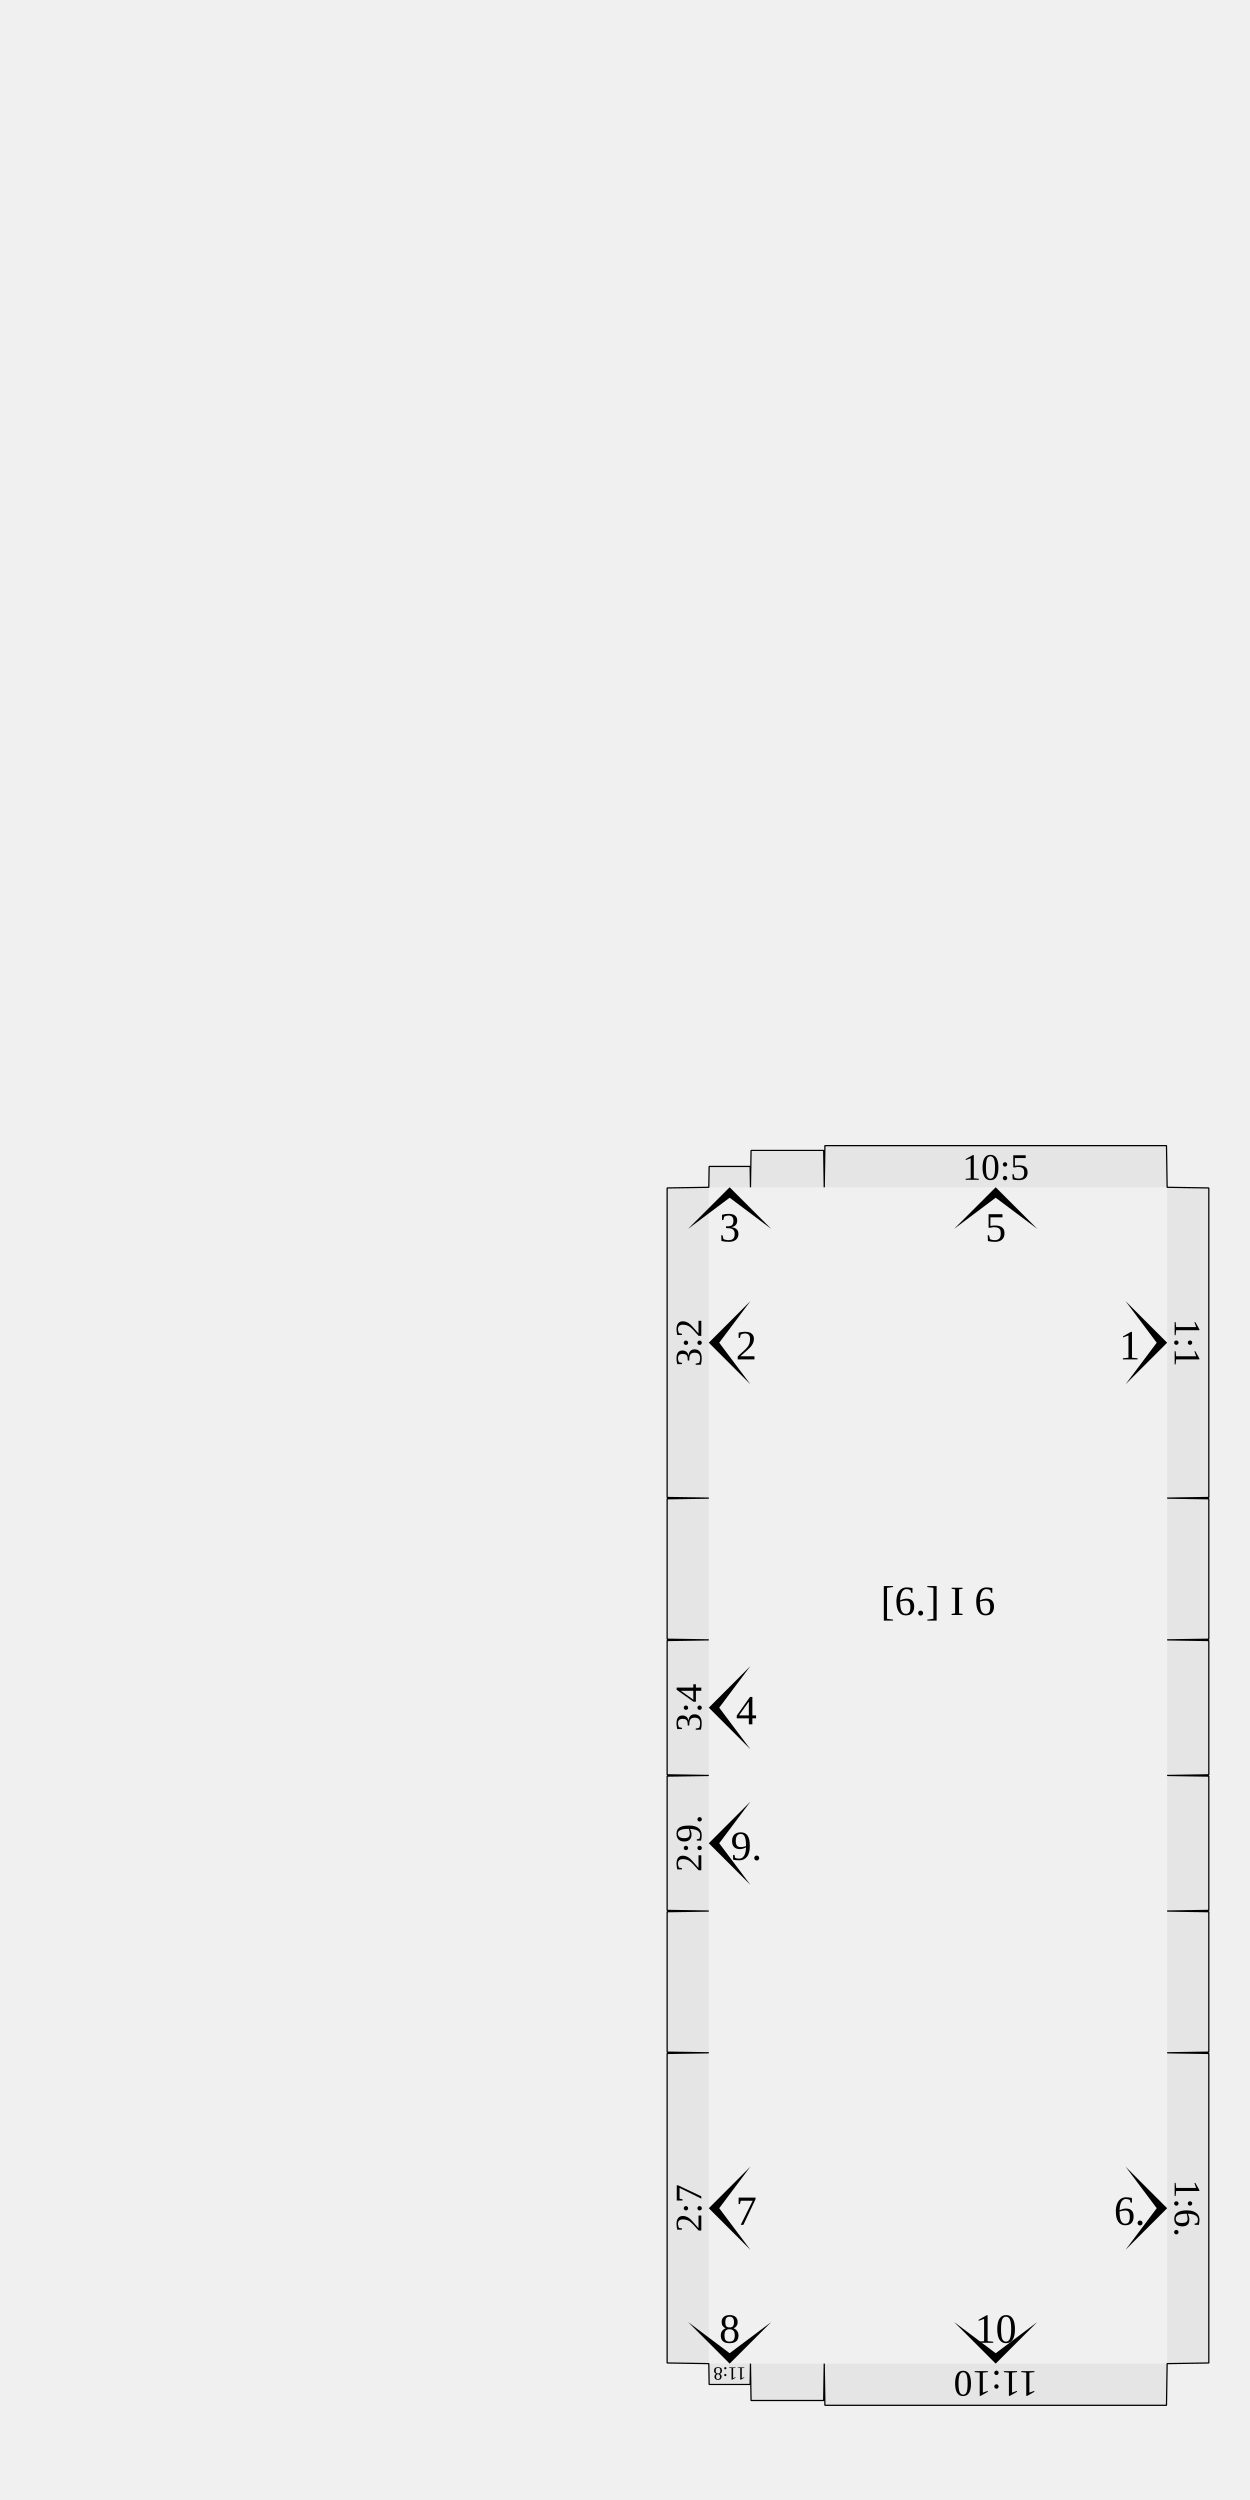
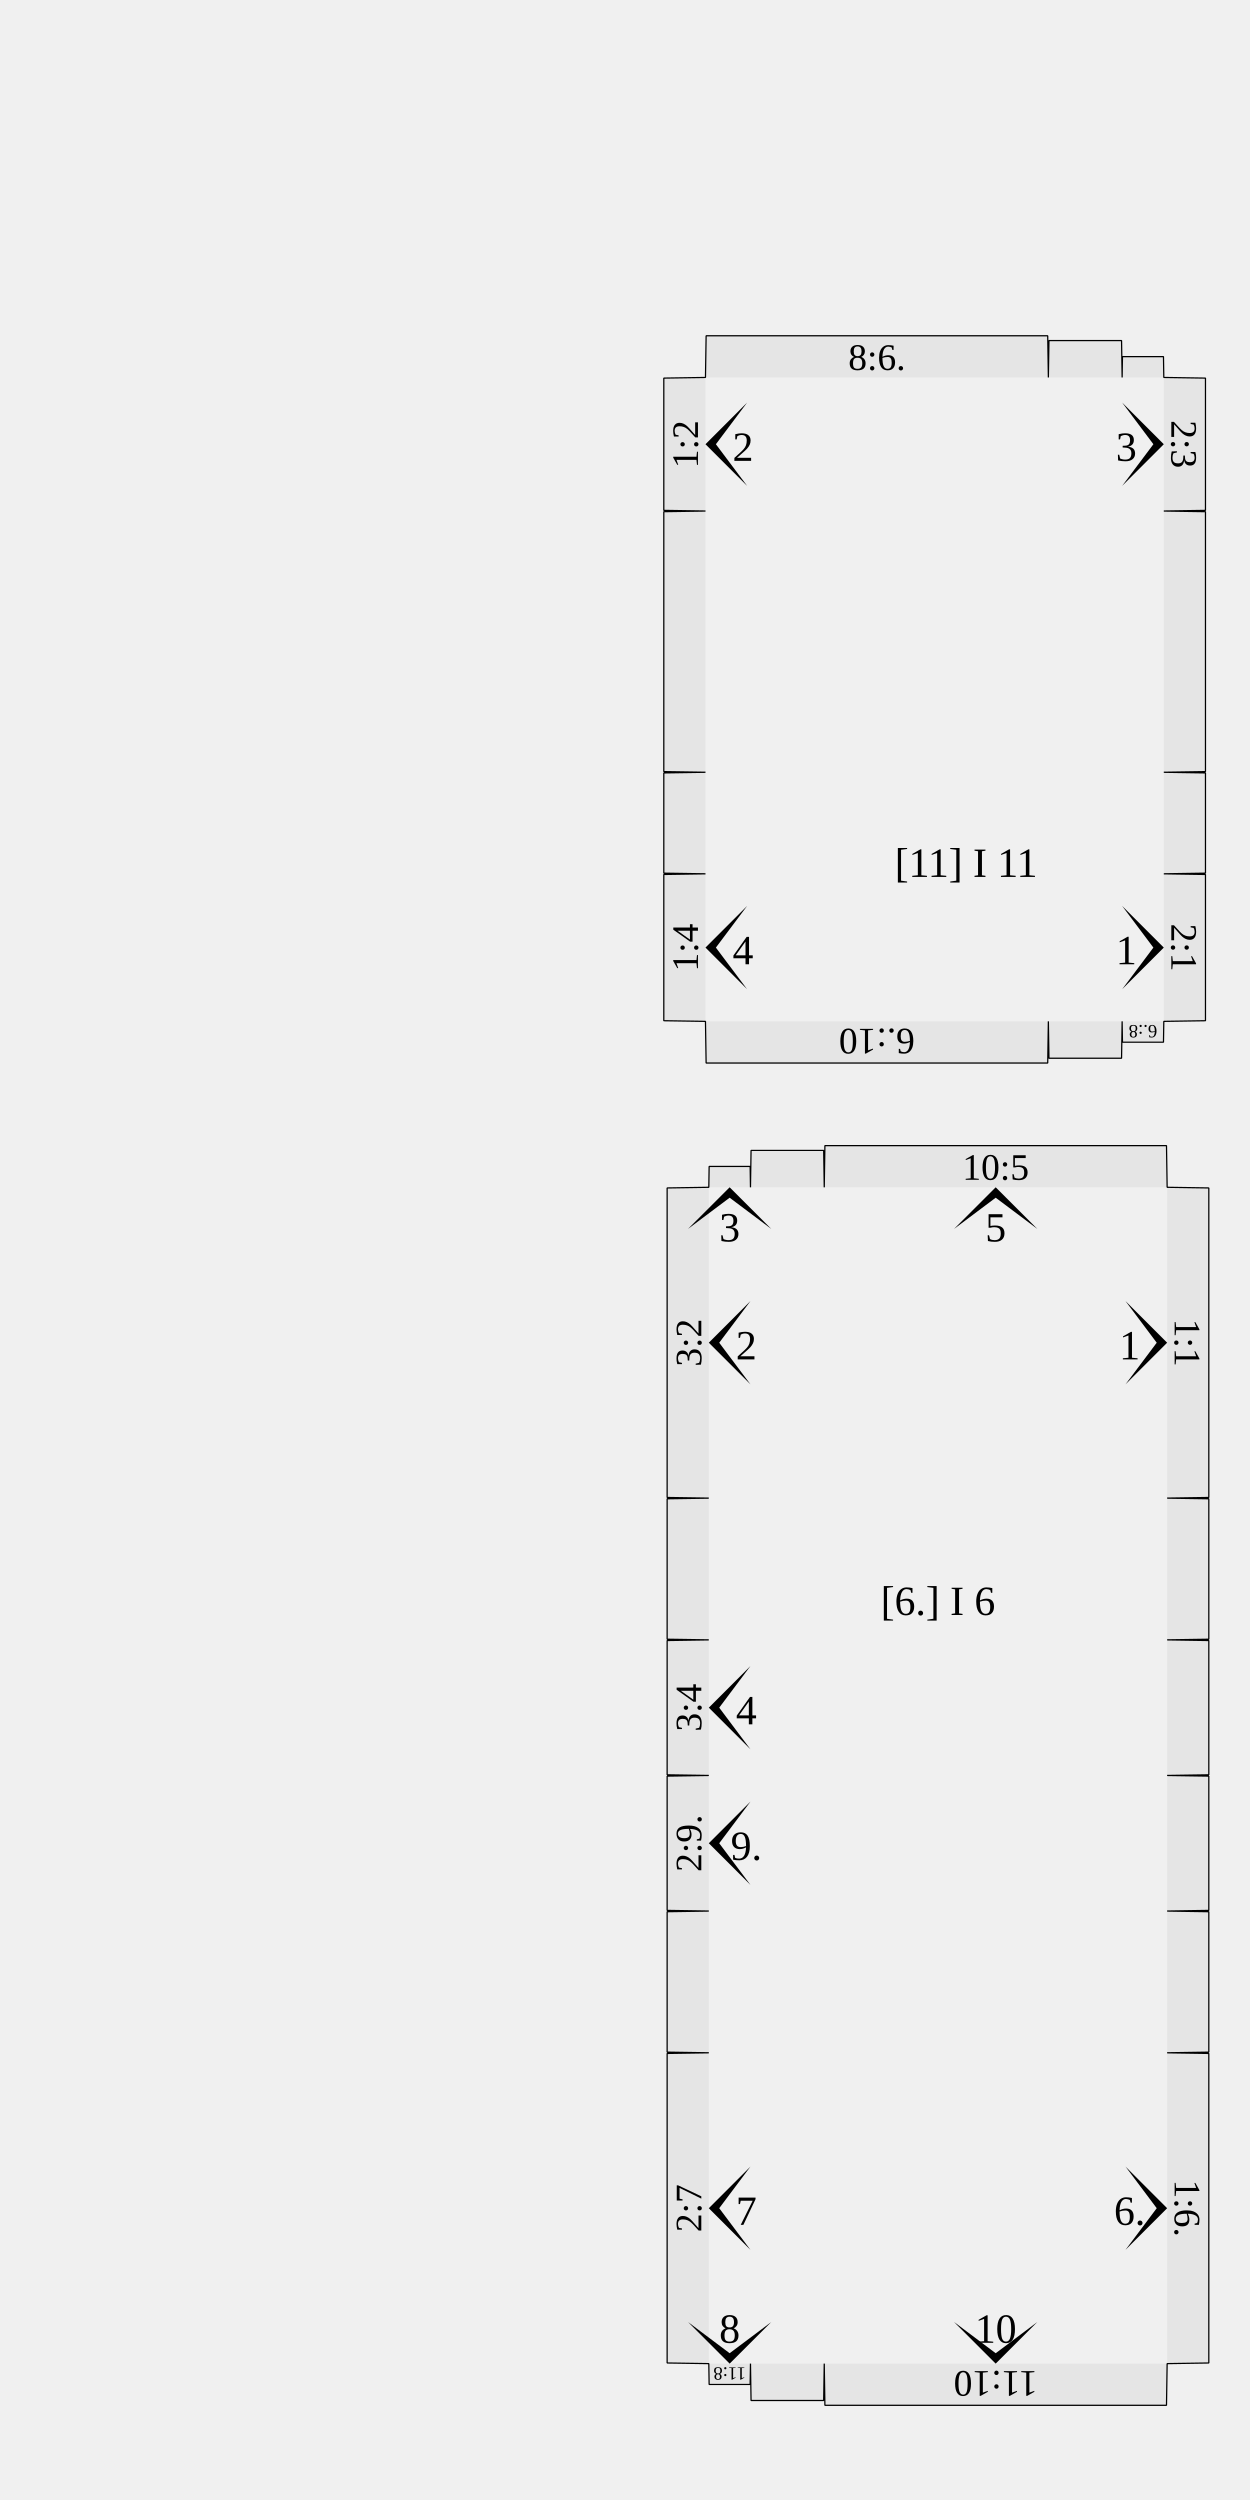
<svg xmlns="http://www.w3.org/2000/svg" version="1.1" width="300.00mm" height="600.00mm" viewBox="0 0 300.00 600.00" id="svg932">
  <defs id="defs936" />
  <style type="text/css" id="style824">
    path {
        fill: none;
        stroke-linecap: butt;
        stroke-linejoin: bevel;
        stroke-dasharray: none;
    }
    path.outer {
        stroke: #000000;
        stroke-dasharray: none;
        stroke-dashoffset: 0;
        stroke-width: 0.3;
        stroke-opacity: 1.0;
    }
    path.convex {
        stroke: #000000;
        stroke-dasharray: 0.50,1.00;
        stroke-dashoffset:0;
        stroke-width:0.2;
        stroke-opacity: 1.0
    }
    path.concave {
        stroke: #000000;
        stroke-dasharray: 1.00,0.50,0.20,0.50;
        stroke-dashoffset: 0;
        stroke-width: 0.2;
        stroke-opacity: 1.0
    }
    path.freestyle {
        stroke: #000000;
        stroke-dasharray: none;
        stroke-dashoffset: 0;
        stroke-width: 0.2;
        stroke-opacity: 1.0
    }
    path.outer_background {
        stroke: #ffffff;
        stroke-opacity: 1.0;
        stroke-width: 0.5
    }
    path.inner_background {
        stroke: #ffffff;
        stroke-opacity: 1.0;
        stroke-width: 0.2
    }
    path.sticker {
        fill: #e5e5e5;
        stroke: none;
        fill-opacity: 1.0;
    }
    path.arrow {
        fill: #000000;
    }
    text {
        font-style: normal;
        fill: #000000;
        fill-opacity: 1.0;
        stroke: none;
    }
    text, tspan {
        text-anchor:middle;
    }
    </style>
  <g id="g2304" transform="translate(153.1137,-3.727673)">
    <text style="font-size:10px" id="text1645" x="72" y="391.331">
      <tspan id="tspan1643">[6.] I 6</tspan>
    </text>
    <path class="sticker" d="m 127,288.677 10,0.157 3e-5,74.287 -10,0.157 z m -110,74.602 -10,-0.157 -7e-6,-74.287 10,-0.157 z m -7e-6,-74.602 0.079,-5 9.843,3e-5 0.079,5 z m 10,3e-5 0.139,-8.853 h 17.427 l 0.139,8.853 z m 100,108.619 10,0.157 3e-5,32.228 -10,0.157 z m -110,32.543 -10,-0.157 -7e-6,-32.228 10,-0.157 z m -7e-6,-32.543 -10,-0.157 -3.8e-5,-33.703 10,-0.157 z M 127,363.279 137,363.436 l 1e-5,33.703 -10,0.157 z m -82.295,-74.602 0.157,-10 81.981,-6e-5 0.157,10 z m 82.295,207.721 10,0.157 2e-5,74.288 -10,0.157 z m -110,74.602 -10,-0.157 -4.5e-5,-74.288 10,-0.157 z m 10,-2e-5 -0.079,5 -9.843,3e-5 -0.079,-5 z m 17.705,0 -0.139,8.853 H 27.139 l -0.139,-8.853 z m 82.295,-141.161 10,0.157 2e-5,32.228 -10,0.157 z m -110,32.543 -10,-0.157 -1.5e-5,-32.228 10,-0.157 z m 7e-6,34.017 -10,-0.157 -7e-6,-33.703 10,-0.157 z m 110,-34.017 10,0.157 1e-5,33.703 -10,0.157 z m 5e-5,108.619 -0.157,10 H 44.862 l -0.157,-10 z" id="path1647" />
    <path class="outer" d="m 137,397.453 3e-5,32.228 -10,0.157 10,0.157 2e-5,32.228 -10,0.157 10,0.157 1e-5,33.703 -10,0.157 10,0.157 2e-5,74.288 -10,0.157 -0.157,10 H 44.862 l -0.157,-10 -0.139,8.853 H 27.139 l -0.139,-8.853 -0.079,5 -9.843,3e-5 -0.079,-5 -10,-0.157 -4.5e-5,-74.288 10,-0.157 -10,-0.157 -7e-6,-33.703 10,-0.157 -10,-0.157 -1.5e-5,-32.228 10,-0.157 -10,-0.157 -7e-6,-32.228 10,-0.157 -10,-0.157 -3.8e-5,-33.703 10,-0.157 -10,-0.157 -7e-6,-74.287 L 17,288.677 l 0.079,-5 9.843,3e-5 0.079,5 0.139,-8.853 h 17.427 l 0.139,8.853 0.157,-10 81.981,-6e-5 0.157,10 10,0.157 3e-5,74.287 -10,0.157 10,0.157 1e-5,33.703 -10,0.157 z" id="path1649" />
    <g id="g1657">
      <path transform="matrix(4e-6,10,-10,4e-6,127,325.9783)" class="arrow" d="M 0,0 1,1 0,0.25 -1,1 Z" id="path1651" />
      <text transform="translate(118,329.9783)" style="font-size:10px" id="text1655">
        <tspan id="tspan1653">1</tspan>
      </text>
    </g>
    <text transform="rotate(90)" style="font-size:9px" id="text1661" x="325.978" y="-128.8">
      <tspan id="tspan1659">1:1</tspan>
    </text>
    <g id="g1669">
      <path transform="matrix(-1e-6,-10,10,-1e-6,17,325.9783)" class="arrow" d="M 0,0 1,1 0,0.25 -1,1 Z" id="path1663" />
      <text transform="translate(26,329.9783)" style="font-size:10px" id="text1667">
        <tspan id="tspan1665">2</tspan>
      </text>
    </g>
    <text transform="rotate(-90)" style="font-size:9px" id="text1673" x="-325.978" y="15.2">
      <tspan id="tspan1671">3:2</tspan>
    </text>
    <g id="g1681">
      <path transform="matrix(10,2.6e-5,-2.6e-5,10,22,288.6775)" class="arrow" d="M 0,0 1,1 0,0.25 -1,1 Z" id="path1675" />
      <text transform="translate(21.99997,301.6775)" style="font-size:10px" id="text1679">
        <tspan id="tspan1677">3</tspan>
      </text>
    </g>
    <g id="g1693">
      <path transform="matrix(-4e-6,-10,10,-4e-6,17.00005,413.5674)" class="arrow" d="M 0,0 1,1 0,0.25 -1,1 Z" id="path1687" />
      <text transform="translate(26.00005,417.5674)" style="font-size:10px" id="text1691">
        <tspan id="tspan1689">4</tspan>
      </text>
    </g>
    <text transform="rotate(-90)" style="font-size:9px" id="text1697" x="-413.567" y="15.2">
      <tspan id="tspan1695">3:4</tspan>
    </text>
    <g id="g1705">
      <path transform="matrix(10,-8e-6,8e-6,10,85.85258,288.6775)" class="arrow" d="M 0,0 1,1 0,0.25 -1,1 Z" id="path1699" />
      <text transform="translate(85.85259,301.6775)" style="font-size:10px" id="text1703">
        <tspan id="tspan1701">5</tspan>
      </text>
    </g>
    <text style="font-size:9px" id="text1709" x="85.853" y="286.877">
      <tspan id="tspan1707">10:5</tspan>
    </text>
    <g id="g1717">
      <path transform="matrix(4e-6,10,-10,4e-6,127.0001,533.6991)" class="arrow" d="M 0,0 1,1 0,0.25 -1,1 Z" id="path1711" />
      <text transform="translate(118.0001,537.6991)" style="font-size:10px" id="text1715">
        <tspan id="tspan1713">6.</tspan>
      </text>
    </g>
    <text transform="rotate(90)" style="font-size:9px" id="text1721" x="533.699" y="-128.8">
      <tspan id="tspan1719">1:6.</tspan>
    </text>
    <g id="g1729">
      <path transform="matrix(-6e-6,-10,10,-6e-6,17.0001,533.6991)" class="arrow" d="M 0,0 1,1 0,0.25 -1,1 Z" id="path1723" />
      <text transform="translate(26.0001,537.6991)" style="font-size:10px" id="text1727">
        <tspan id="tspan1725">7</tspan>
      </text>
    </g>
    <text transform="rotate(-90)" style="font-size:9px" id="text1733" x="-533.699" y="15.2">
      <tspan id="tspan1731">2:7</tspan>
    </text>
    <g id="g1741">
      <path transform="matrix(-10,3.4e-5,-3.4e-5,-10,22.00012,571)" class="arrow" d="M 0,0 1,1 0,0.25 -1,1 Z" id="path1735" />
      <text transform="translate(22.00009,566)" style="font-size:10px" id="text1739">
        <tspan id="tspan1737">8</tspan>
      </text>
    </g>
    <text transform="rotate(179.9998)" style="font-size:4.5px" id="text1745" x="-21.998" y="-571.9">
      <tspan id="tspan1743">11:8</tspan>
    </text>
    <g id="g1753">
      <path transform="matrix(-4e-6,-10,10,-4e-6,17.00006,446.11)" class="arrow" d="M 0,0 1,1 0,0.25 -1,1 Z" id="path1747" />
      <text transform="translate(26.00006,450.11)" style="font-size:10px" id="text1751">
        <tspan id="tspan1749">9.</tspan>
      </text>
    </g>
    <text transform="rotate(-90)" style="font-size:9px" id="text1757" x="-446.11" y="15.2">
      <tspan id="tspan1755">2:9.</tspan>
    </text>
    <g id="g1765">
      <path transform="matrix(-10,0,0,-10,85.85271,571)" class="arrow" d="M 0,0 1,1 0,0.25 -1,1 Z" id="path1759" />
      <text transform="translate(85.85271,566)" style="font-size:10px" id="text1763">
        <tspan id="tspan1761">10</tspan>
      </text>
    </g>
    <text transform="scale(-1)" style="font-size:9px" id="text1769" x="-85.853" y="-572.8">
      <tspan id="tspan1767">11:10</tspan>
    </text>
  </g>
+   <g id="g2276" transform="translate(-165.3178,16.30823)">
+     <text style="font-size:10px" id="text1628" x="397.178" y="194.149">
+       <tspan id="tspan1626">[11] I 11</tspan>
+     </text>
+     <path class="sticker" d="m 444.631,193.407 10,0.157 5e-5,35.1 -10,0.157 z m -110,0 -10,-0.157 v -24.059 l 10,-0.157 z m 110,-87.07 10,0.157 -3e-5,62.382 -10,0.157 z m -110,-6e-5 -10,-0.157 1e-5,-31.744 10,-0.157 z m -2e-5,62.697 -10,-0.157 v -62.382 l 10,-0.157 z m 110,0 10,0.157 v 24.059 l -10,0.157 z m 5e-5,-94.755 10,0.157 -2e-5,31.744 -10,0.157 z m -110,-6e-5 0.157,-10 h 81.981 l 0.157,10 z m 110,154.543 -0.079,5 -9.843,3e-5 -0.079,-5 z m -10,6e-5 -0.139,8.853 -17.427,-6e-5 -0.139,-8.853 z m 3e-5,-154.543 0.079,-5 h 9.843 l 0.079,5 z m -100,154.543 -10,-0.157 v -35.1 l 10,-0.157 z m 82.295,-154.543 0.139,-8.853 h 17.427 l 0.139,8.853 z m -3e-5,154.543 -0.157,10 -81.981,-3e-5 -0.157,-10 z" id="path1630" />
+     <path class="outer" d="m 454.631,193.564 5e-5,35.1 -10,0.157 -0.079,5 -9.843,3e-5 -0.079,-5 -0.139,8.853 -17.427,-6e-5 -0.139,-8.853 -0.157,10 -81.981,-3e-5 -0.157,-10 -10,-0.157 v -35.1 l 10,-0.157 -10,-0.157 v -24.059 l 10,-0.157 -10,-0.157 v -62.382 l 10,-0.157 -10,-0.157 1e-5,-31.744 10,-0.157 0.157,-10 h 81.981 l 0.157,10 0.139,-8.853 h 17.427 l 0.139,8.853 0.079,-5 h 9.843 l 0.079,5 10,0.157 -2e-5,31.744 -10,0.157 10,0.157 -3e-5,62.382 -10,0.157 10,0.157 v 24.059 l -10,0.157 z" id="path1632" />
+     <g id="g1640" transform="translate(183.6209)">
+       <path transform="matrix(6e-6,10,-10,6e-6,261.0101,211.1139)" class="arrow" d="M 0,0 1,1 0,0.25 -1,1 Z" id="path1634" />
+       <text transform="translate(252.0101,215.1139)" style="font-size:10px" id="text1638">
+         <tspan id="tspan1636">1</tspan>
+       </text>
+     </g>
+     <text transform="rotate(90)" style="font-size:9px" id="text1644" x="211.114" y="-446.431">
+       <tspan id="tspan1642">2:1</tspan>
+     </text>
+     <g id="g1652" transform="translate(183.6209)">
+       <path transform="matrix(3e-6,-10,10,3e-6,151.0101,90.30729)" class="arrow" d="M 0,0 1,1 0,0.25 -1,1 Z" id="path1646" />
+       <text transform="translate(160.0101,94.3073)" style="font-size:10px" id="text1650">
+         <tspan id="tspan1648">2</tspan>
+       </text>
+     </g>
+     <text transform="rotate(-90)" style="font-size:9px" id="text1656" x="-90.307" y="332.831">
+       <tspan id="tspan1654">1:2</tspan>
+     </text>
+     <g id="g1664" transform="translate(183.6209)">
+       <path transform="matrix(-7e-6,10,-10,-7e-6,261.0101,90.30729)" class="arrow" d="M 0,0 1,1 0,0.25 -1,1 Z" id="path1658" />
+       <text transform="translate(252.0101,94.3073)" style="font-size:10px" id="text1662">
+         <tspan id="tspan1660">3</tspan>
+       </text>
+     </g>
+     <text transform="rotate(90)" style="font-size:9px" id="text1668" x="90.307" y="-446.431">
+       <tspan id="tspan1666">2:3</tspan>
+     </text>
+     <text style="font-size:9px" id="text1672" x="375.778" y="72.478">
+       <tspan id="tspan1670">8:6.</tspan>
+     </text>
+     <text transform="rotate(179.9998)" style="font-size:4.5px" id="text1676" x="-439.63" y="-229.722">
+       <tspan id="tspan1674">6.:8</tspan>
+     </text>
+     <g id="g1688" transform="translate(183.6209)">
+       <path transform="matrix(-3e-6,-10,10,-3e-6,151.0101,211.1139)" class="arrow" d="M 0,0 1,1 0,0.25 -1,1 Z" id="path1682" />
+       <text transform="translate(160.0101,215.1139)" style="font-size:10px" id="text1686">
+         <tspan id="tspan1684">4</tspan>
+       </text>
+     </g>
+     <text transform="rotate(-90)" style="font-size:9px" id="text1692" x="-211.114" y="332.831">
+       <tspan id="tspan1690">1:4</tspan>
+     </text>
+     <text transform="scale(-1)" style="font-size:9px" id="text1696" x="-375.778" y="-230.621">
+       <tspan id="tspan1694">6.:10</tspan>
+     </text>
+   </g>
</svg>
